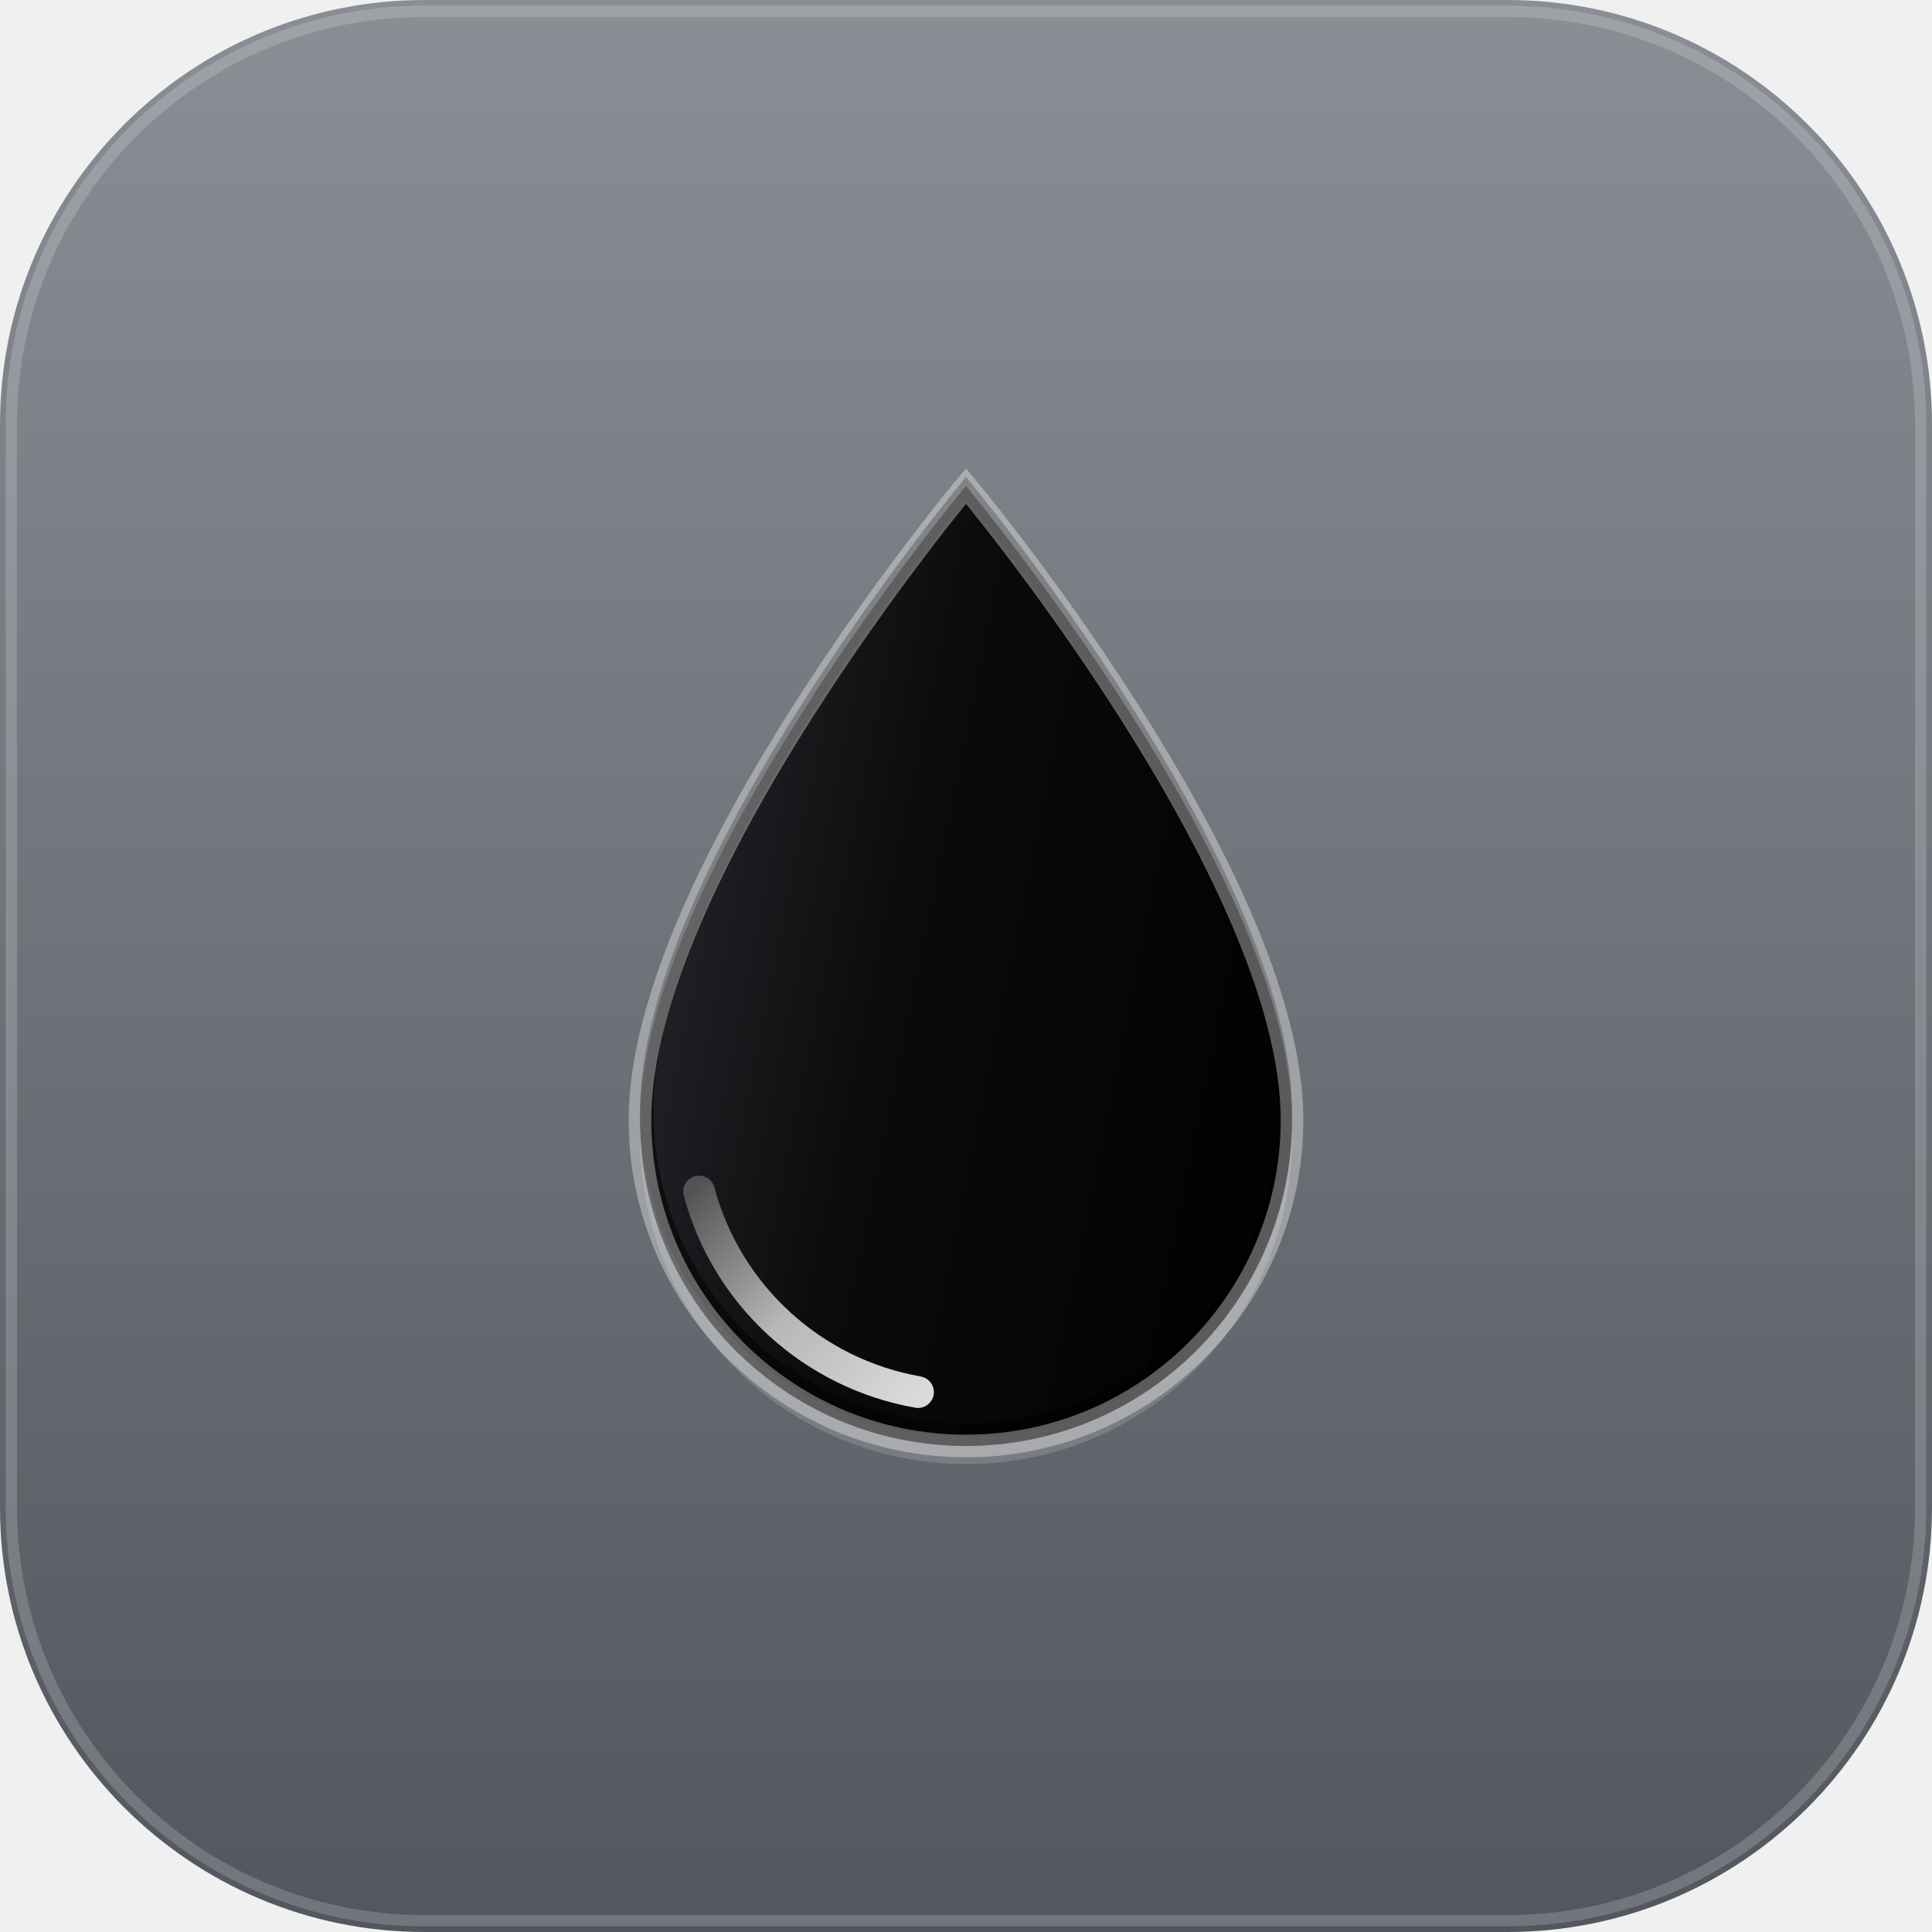
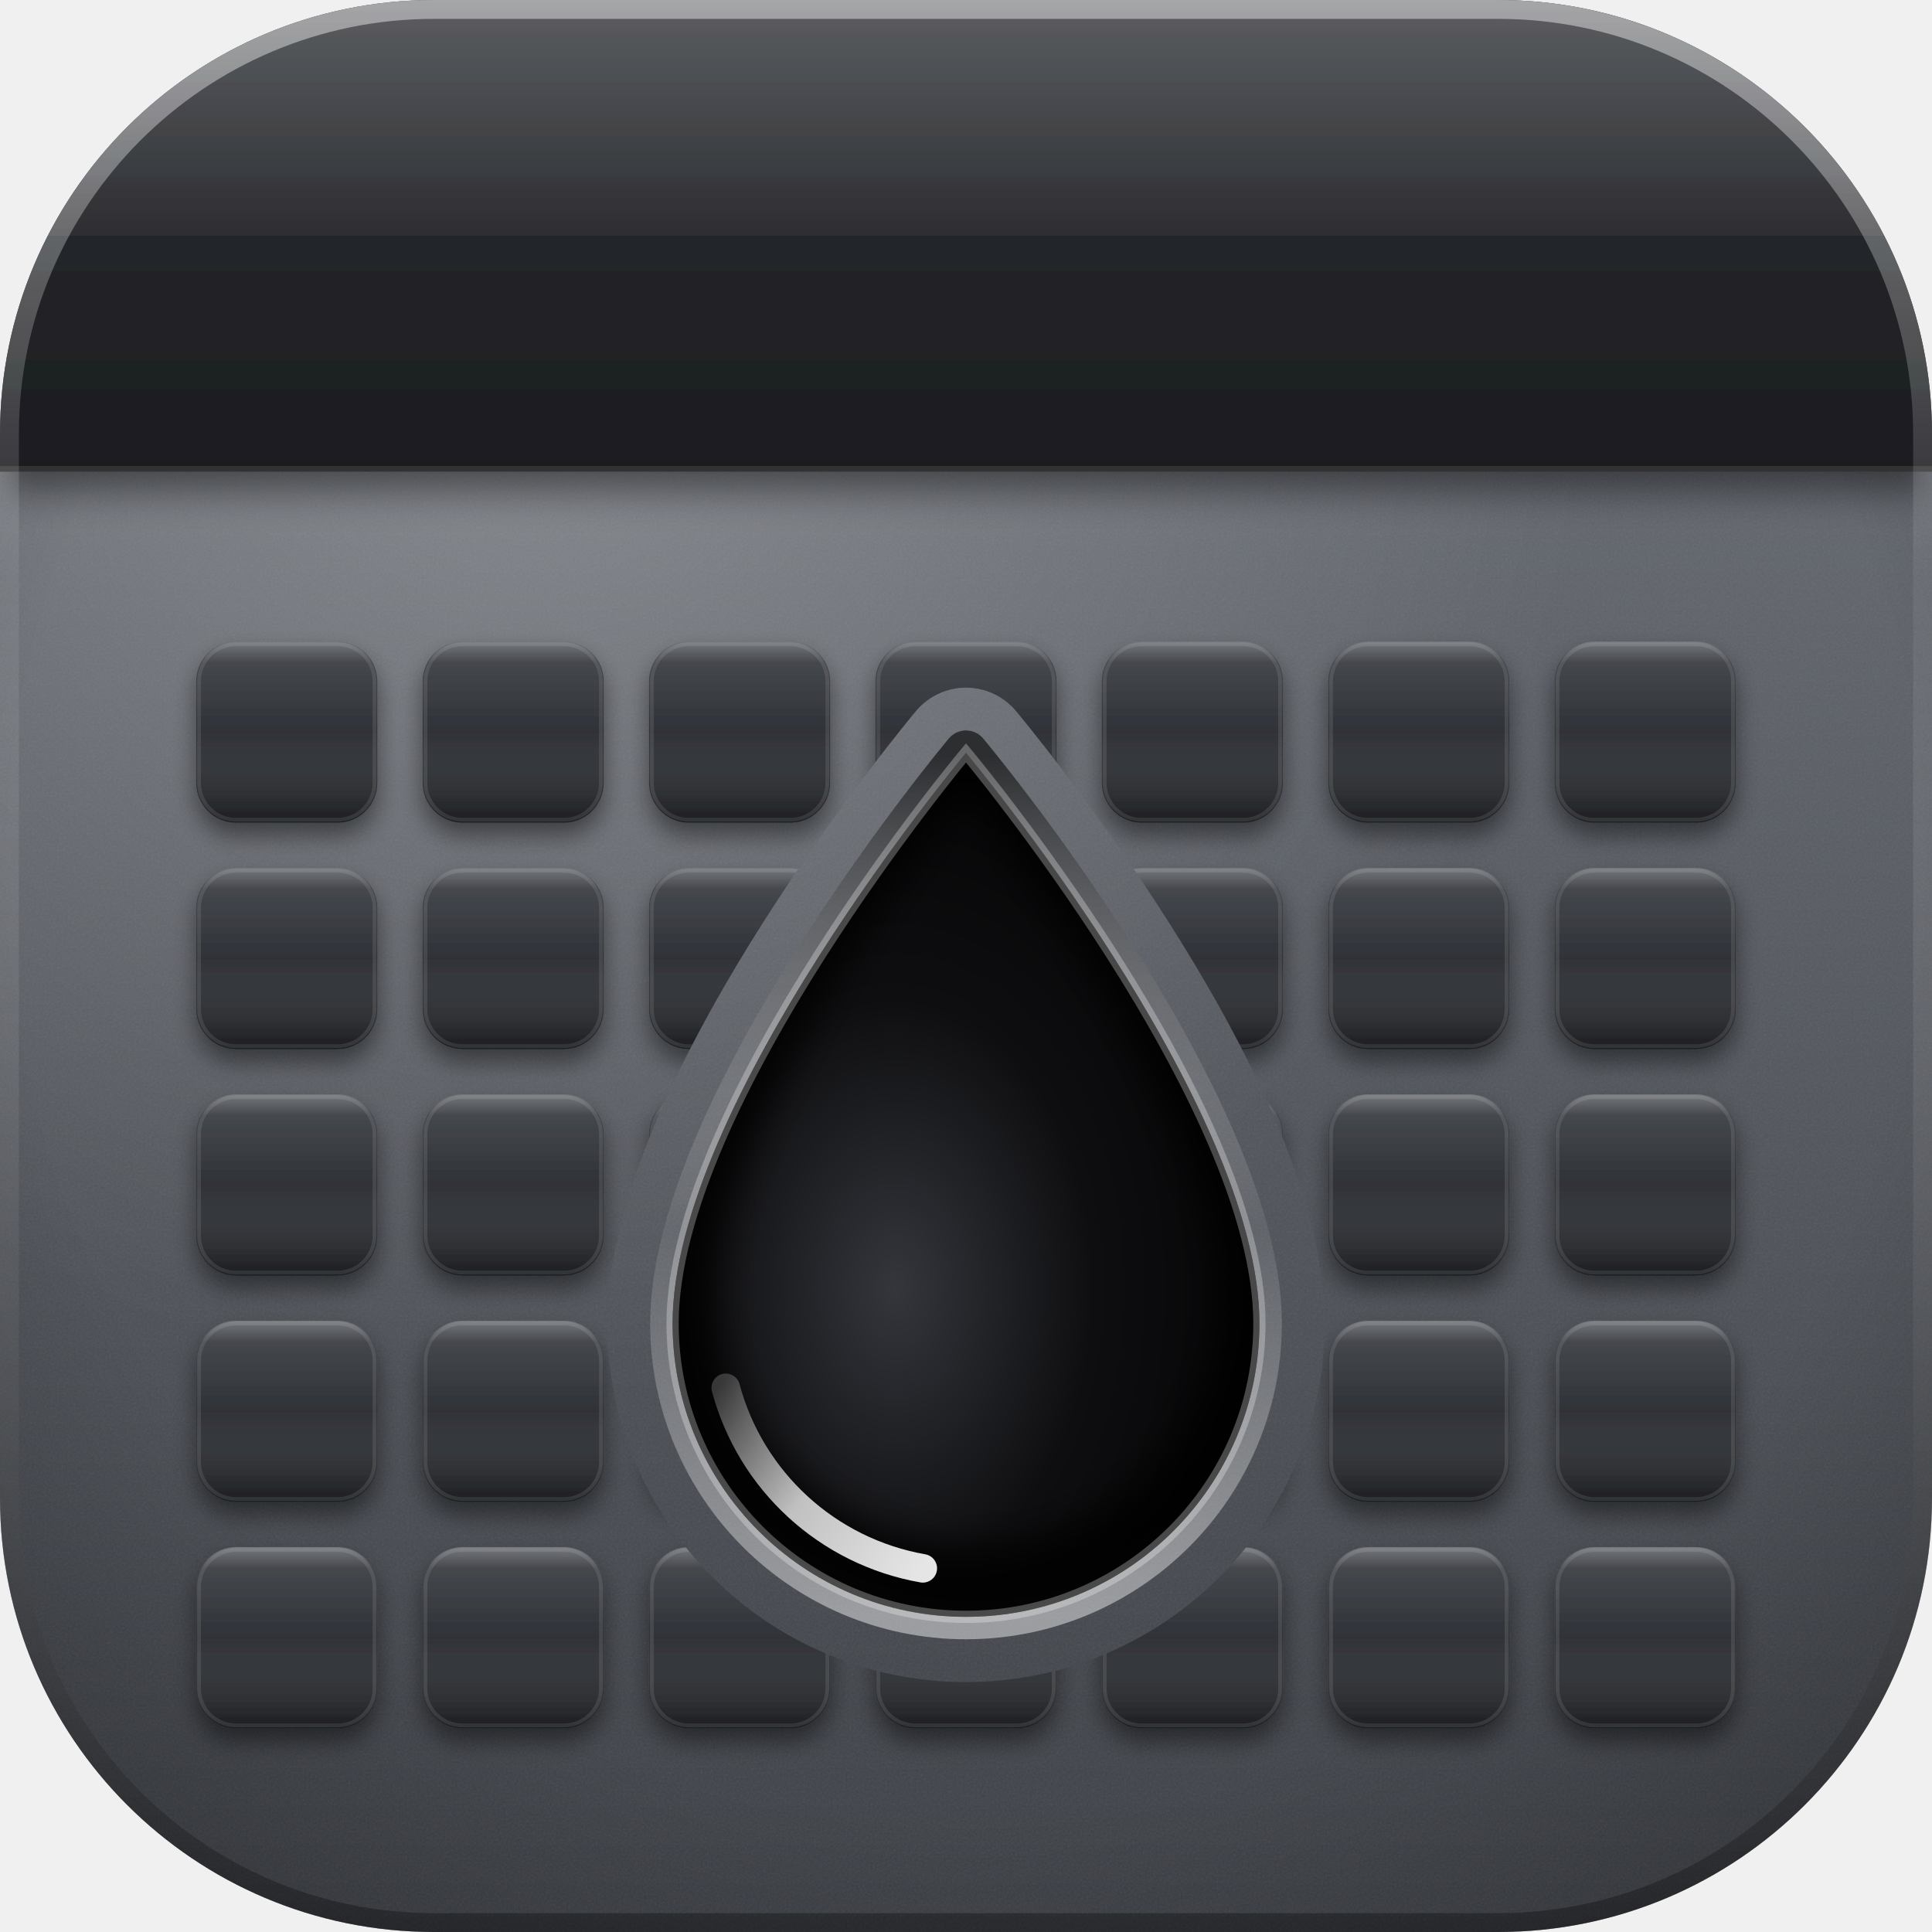
<svg xmlns="http://www.w3.org/2000/svg" viewBox="0 0 1024 1024">
  <defs>
    <linearGradient id="mit" x1="0" y1="0" x2="0" y2="1">
-       <stop offset="0" stop-color="#8A8E95" />
-       <stop offset="1" stop-color="#52565D" />
-     </linearGradient>
-     <linearGradient id="mid" x1="0" y1="0" x2="1" y2="0.3">
-       <stop offset="0" stop-color="#2A2C31" />
-       <stop offset=".5" stop-color="#0B0B0C" />
-       <stop offset="1" stop-color="#030304" />
-     </linearGradient>
-     <linearGradient id="mih" gradientUnits="userSpaceOnUse" x1="492" y1="700" x2="392" y2="610">
-       <stop offset="0" stop-color="#fff" stop-opacity=".85" />
-       <stop offset=".5" stop-color="#fff" stop-opacity=".7" />
-       <stop offset="1" stop-color="#fff" stop-opacity=".25" />
-     </linearGradient>
-     <clipPath id="mic">
+       <stop offset="0" stop-color="#6F737B" />
+       <stop offset="1" stop-color="#3C3F45" />
+     </linearGradient>
+     <radialGradient id="milt" cx=".28" cy=".18" r=".9">
+       <stop offset="0" stop-color="#fff" stop-opacity=".22" />
+       <stop offset=".6" stop-color="#fff" stop-opacity="0" />
+     </radialGradient>
+     <radialGradient id="mivg" cx=".5" cy=".45" r=".75">
+       <stop offset=".65" stop-color="#000" stop-opacity="0" />
+       <stop offset="1" stop-color="#000" stop-opacity=".28" />
+     </radialGradient>
+     <linearGradient id="mih" x1="0" y1="0" x2="0" y2="1">
+       <stop offset="0" stop-color="#2E3035" />
+       <stop offset="1" stop-color="#1B1C1F" />
+     </linearGradient>
+     <linearGradient id="mihg" x1="0" y1="0" x2="0" y2="1">
+       <stop offset="0" stop-color="#fff" stop-opacity=".22" />
+       <stop offset=".5" stop-color="#fff" stop-opacity=".04" />
+       <stop offset=".5" stop-color="#fff" stop-opacity="0" />
+     </linearGradient>
+     <linearGradient id="mic" x1="0" y1="0" x2="0" y2="1">
+       <stop offset="0" stop-color="#3B3E44" />
+       <stop offset="1" stop-color="#24262A" />
+     </linearGradient>
+     <linearGradient id="mica" x1="0" y1="0" x2="0" y2="1">
+       <stop offset="0" stop-color="#7FAAD0" />
+       <stop offset="1" stop-color="#3F6E96" />
+     </linearGradient>
+     <linearGradient id="micb" x1="0" y1="0" x2="0" y2="1">
+       <stop offset="0" stop-color="#fff" stop-opacity=".30" />
+       <stop offset=".12" stop-color="#fff" stop-opacity=".06" />
+       <stop offset=".5" stop-color="#fff" stop-opacity="0" />
+       <stop offset="1" stop-color="#000" stop-opacity=".25" />
+     </linearGradient>
+     <linearGradient id="mirim" x1="0" y1="0" x2="0" y2="1">
+       <stop offset="0" stop-color="#fff" stop-opacity=".45" />
+       <stop offset=".3" stop-color="#fff" stop-opacity=".06" />
+       <stop offset="1" stop-color="#000" stop-opacity=".35" />
+     </linearGradient>
+     <filter id="mish" x="-10%" y="-10%" width="120%" height="130%">
+       <feDropShadow dx="0" dy="7" stdDeviation="6" flood-color="#000" flood-opacity=".45" />
+     </filter>
+     <filter id="mihs" x="-5%" y="-20%" width="110%" height="160%">
+       <feDropShadow dx="0" dy="10" stdDeviation="10" flood-color="#000" flood-opacity=".45" />
+     </filter>
+     <filter id="mics" x="-15%" y="-15%" width="130%" height="140%">
+       <feDropShadow dx="0" dy="22" stdDeviation="24" flood-color="#000" flood-opacity=".55" />
+     </filter>
+     <filter id="miin" x="-20%" y="-20%" width="140%" height="140%">
+       <feGaussianBlur stdDeviation="9" />
+     </filter>
+     <radialGradient id="mid" cx=".38" cy=".62" r=".75">
+       <stop offset="0" stop-color="#34363C" />
+       <stop offset=".45" stop-color="#0E0E10" />
+       <stop offset="1" stop-color="#020203" />
+     </radialGradient>
+     <linearGradient id="mihl" gradientUnits="userSpaceOnUse" x1="492" y1="700" x2="392" y2="610">
+       <stop offset="0" stop-color="#fff" stop-opacity=".9" />
+       <stop offset=".5" stop-color="#fff" stop-opacity=".75" />
+       <stop offset="1" stop-color="#fff" stop-opacity=".2" />
+     </linearGradient>
+     <linearGradient id="midr" x1="0" y1="0" x2="0" y2="1">
+       <stop offset="0" stop-color="#000" stop-opacity=".6" />
+       <stop offset=".55" stop-color="#fff" stop-opacity=".08" />
+       <stop offset="1" stop-color="#fff" stop-opacity=".45" />
+     </linearGradient>
+     <clipPath id="midc">
      <path d="M512 300 C512 300 368 472 368 580 A144 144 0 0 0 656 580 C656 472 512 300 512 300 Z" />
    </clipPath>
+     <filter id="mitx" x="0" y="0" width="100%" height="100%">
+       <feTurbulence type="fractalNoise" baseFrequency=".9" numOctaves="2" stitchTiles="stitch" />
+       <feColorMatrix type="saturate" values="0" />
+       <feComponentTransfer>
+         <feFuncA type="table" tableValues="0 .10" />
+       </feComponentTransfer>
+     </filter>
+     <mask id="mik" maskUnits="userSpaceOnUse" x="0" y="0" width="1024" height="1024">
+       <rect width="1024" height="1024" fill="#fff" />
+       <g transform="translate(512 628.0) scale(1.08) translate(-512 -512)">
+         <path d="M512 300 C512 300 368 472 368 580 A144 144 0 0 0 656 580 C656 472 512 300 512 300 Z" fill="#000" stroke="#000" stroke-width="64" stroke-linejoin="round" />
+       </g>
+     </mask>
+     <clipPath id="mim">
+       <rect width="1024" height="1024" rx="230" />
+     </clipPath>
  </defs>
-   <rect width="1024" height="1024" rx="225" fill="url(#mit)" />
-   <rect x="6" y="6" width="1012" height="1012" rx="219" fill="none" stroke="#fff" stroke-opacity=".18" stroke-width="6" />
-   <g transform="translate(512 512) scale(1.2) translate(-512 -512)">
-     <path d="M512 300 C512 300 368 472 368 580 A144 144 0 0 0 656 580 C656 472 512 300 512 300 Z" fill="#fff" fill-opacity=".16" transform="translate(0 8)" />
-     <path d="M512 300 C512 300 368 472 368 580 A144 144 0 0 0 656 580 C656 472 512 300 512 300 Z" fill="url(#mid)" />
-     <path d="M512 300 C512 300 368 472 368 580 A144 144 0 0 0 656 580 C656 472 512 300 512 300 Z" fill="none" stroke="#000" stroke-opacity=".5" stroke-width="12" transform="translate(0 -4)" clip-path="url(#mic)" />
-     <path d="M512 300 C512 300 368 472 368 580 A144 144 0 0 0 656 580 C656 472 512 300 512 300 Z" fill="none" stroke="#fff" stroke-opacity=".35" stroke-width="10" />
-     <path d="M490.8 700.2 A122 122 0 0 1 394.1 611.6" fill="none" stroke="url(#mih)" stroke-width="14" stroke-linecap="round" />
+   <g clip-path="url(#mim)">
+     <rect width="1024" height="1024" fill="url(#mit)" />
+     <rect width="1024" height="1024" filter="url(#mitx)" />
+     <rect width="1024" height="1024" fill="url(#milt)" />
+     <rect width="1024" height="1024" fill="url(#mivg)" />
+     <g filter="url(#mihs)">
+       <rect width="1024" height="250" fill="url(#mih)" />
+     </g>
+     <rect width="1024" height="250" fill="url(#mihg)" />
+     <rect y="247" width="1024" height="3" fill="#fff" fill-opacity=".10" />
+     <g mask="url(#mik)">
+       <g filter="url(#mish)">
+         <rect x="104.0" y="340.0" width="96.0" height="96.0" rx="21.1" fill="url(#mic)" />
+         <rect x="104.0" y="340.0" width="96.0" height="96.0" rx="21.1" fill="url(#micb)" />
+         <rect x="105.5" y="341.5" width="93.0" height="93.0" rx="19.6" fill="none" stroke="#fff" stroke-opacity=".10" stroke-width="2" />
+         <rect x="224.0" y="340.0" width="96.0" height="96.0" rx="21.1" fill="url(#mic)" />
+         <rect x="224.0" y="340.0" width="96.0" height="96.0" rx="21.1" fill="url(#micb)" />
+         <rect x="225.5" y="341.5" width="93.0" height="93.0" rx="19.6" fill="none" stroke="#fff" stroke-opacity=".10" stroke-width="2" />
+         <rect x="344.0" y="340.0" width="96.0" height="96.0" rx="21.1" fill="url(#mic)" />
+         <rect x="344.0" y="340.0" width="96.0" height="96.0" rx="21.1" fill="url(#micb)" />
+         <rect x="345.5" y="341.5" width="93.0" height="93.0" rx="19.6" fill="none" stroke="#fff" stroke-opacity=".10" stroke-width="2" />
+         <rect x="464.0" y="340.0" width="96.0" height="96.0" rx="21.1" fill="url(#mic)" />
+         <rect x="464.0" y="340.0" width="96.0" height="96.0" rx="21.1" fill="url(#micb)" />
+         <rect x="465.5" y="341.5" width="93.0" height="93.0" rx="19.6" fill="none" stroke="#fff" stroke-opacity=".10" stroke-width="2" />
+         <rect x="584.0" y="340.0" width="96.0" height="96.0" rx="21.1" fill="url(#mic)" />
+         <rect x="584.0" y="340.0" width="96.0" height="96.0" rx="21.1" fill="url(#micb)" />
+         <rect x="585.5" y="341.5" width="93.0" height="93.0" rx="19.6" fill="none" stroke="#fff" stroke-opacity=".10" stroke-width="2" />
+         <rect x="704.0" y="340.0" width="96.0" height="96.0" rx="21.1" fill="url(#mic)" />
+         <rect x="704.0" y="340.0" width="96.0" height="96.0" rx="21.1" fill="url(#micb)" />
+         <rect x="705.5" y="341.5" width="93.0" height="93.0" rx="19.6" fill="none" stroke="#fff" stroke-opacity=".10" stroke-width="2" />
+         <rect x="824.0" y="340.0" width="96.0" height="96.0" rx="21.1" fill="url(#mic)" />
+         <rect x="824.0" y="340.0" width="96.0" height="96.0" rx="21.1" fill="url(#micb)" />
+         <rect x="825.5" y="341.5" width="93.0" height="93.0" rx="19.6" fill="none" stroke="#fff" stroke-opacity=".10" stroke-width="2" />
+         <rect x="104.0" y="460.0" width="96.0" height="96.0" rx="21.1" fill="url(#mic)" />
+         <rect x="104.0" y="460.0" width="96.0" height="96.0" rx="21.1" fill="url(#micb)" />
+         <rect x="105.5" y="461.5" width="93.0" height="93.0" rx="19.6" fill="none" stroke="#fff" stroke-opacity=".10" stroke-width="2" />
+         <rect x="224.0" y="460.0" width="96.0" height="96.0" rx="21.1" fill="url(#mic)" />
+         <rect x="224.0" y="460.0" width="96.0" height="96.0" rx="21.1" fill="url(#micb)" />
+         <rect x="225.5" y="461.5" width="93.0" height="93.0" rx="19.6" fill="none" stroke="#fff" stroke-opacity=".10" stroke-width="2" />
+         <rect x="344.0" y="460.0" width="96.0" height="96.0" rx="21.1" fill="url(#mic)" />
+         <rect x="344.0" y="460.0" width="96.0" height="96.0" rx="21.1" fill="url(#micb)" />
+         <rect x="345.5" y="461.5" width="93.0" height="93.0" rx="19.6" fill="none" stroke="#fff" stroke-opacity=".10" stroke-width="2" />
+         <rect x="464.0" y="460.0" width="96.0" height="96.0" rx="21.1" fill="url(#mic)" />
+         <rect x="464.0" y="460.0" width="96.0" height="96.0" rx="21.1" fill="url(#micb)" />
+         <rect x="465.5" y="461.5" width="93.0" height="93.0" rx="19.6" fill="none" stroke="#fff" stroke-opacity=".10" stroke-width="2" />
+         <rect x="584.0" y="460.0" width="96.0" height="96.0" rx="21.1" fill="url(#mic)" />
+         <rect x="584.0" y="460.0" width="96.0" height="96.0" rx="21.1" fill="url(#micb)" />
+         <rect x="585.5" y="461.5" width="93.0" height="93.0" rx="19.6" fill="none" stroke="#fff" stroke-opacity=".10" stroke-width="2" />
+         <rect x="704.0" y="460.0" width="96.0" height="96.0" rx="21.1" fill="url(#mic)" />
+         <rect x="704.0" y="460.0" width="96.0" height="96.0" rx="21.1" fill="url(#micb)" />
+         <rect x="705.5" y="461.5" width="93.0" height="93.0" rx="19.6" fill="none" stroke="#fff" stroke-opacity=".10" stroke-width="2" />
+         <rect x="824.0" y="460.0" width="96.0" height="96.0" rx="21.1" fill="url(#mic)" />
+         <rect x="824.0" y="460.0" width="96.0" height="96.0" rx="21.1" fill="url(#micb)" />
+         <rect x="825.5" y="461.5" width="93.0" height="93.0" rx="19.6" fill="none" stroke="#fff" stroke-opacity=".10" stroke-width="2" />
+         <rect x="104.0" y="580.0" width="96.0" height="96.0" rx="21.1" fill="url(#mic)" />
+         <rect x="104.0" y="580.0" width="96.0" height="96.0" rx="21.1" fill="url(#micb)" />
+         <rect x="105.5" y="581.5" width="93.0" height="93.0" rx="19.6" fill="none" stroke="#fff" stroke-opacity=".10" stroke-width="2" />
+         <rect x="224.0" y="580.0" width="96.0" height="96.0" rx="21.1" fill="url(#mic)" />
+         <rect x="224.0" y="580.0" width="96.0" height="96.0" rx="21.1" fill="url(#micb)" />
+         <rect x="225.5" y="581.5" width="93.0" height="93.0" rx="19.6" fill="none" stroke="#fff" stroke-opacity=".10" stroke-width="2" />
+         <rect x="344.0" y="580.0" width="96.0" height="96.0" rx="21.1" fill="url(#mic)" />
+         <rect x="344.0" y="580.0" width="96.0" height="96.0" rx="21.1" fill="url(#micb)" />
+         <rect x="345.5" y="581.5" width="93.0" height="93.0" rx="19.6" fill="none" stroke="#fff" stroke-opacity=".10" stroke-width="2" />
+         <rect x="464.0" y="580.0" width="96.0" height="96.0" rx="21.1" fill="url(#mic)" />
+         <rect x="464.0" y="580.0" width="96.0" height="96.0" rx="21.1" fill="url(#micb)" />
+         <rect x="465.5" y="581.5" width="93.0" height="93.0" rx="19.6" fill="none" stroke="#fff" stroke-opacity=".10" stroke-width="2" />
+         <rect x="584.0" y="580.0" width="96.0" height="96.0" rx="21.1" fill="url(#mic)" />
+         <rect x="584.0" y="580.0" width="96.0" height="96.0" rx="21.1" fill="url(#micb)" />
+         <rect x="585.5" y="581.5" width="93.0" height="93.0" rx="19.6" fill="none" stroke="#fff" stroke-opacity=".10" stroke-width="2" />
+         <rect x="704.0" y="580.0" width="96.0" height="96.0" rx="21.1" fill="url(#mic)" />
+         <rect x="704.0" y="580.0" width="96.0" height="96.0" rx="21.1" fill="url(#micb)" />
+         <rect x="705.5" y="581.5" width="93.0" height="93.0" rx="19.6" fill="none" stroke="#fff" stroke-opacity=".10" stroke-width="2" />
+         <rect x="824.0" y="580.0" width="96.0" height="96.0" rx="21.1" fill="url(#mic)" />
+         <rect x="824.0" y="580.0" width="96.0" height="96.0" rx="21.1" fill="url(#micb)" />
+         <rect x="825.5" y="581.5" width="93.0" height="93.0" rx="19.6" fill="none" stroke="#fff" stroke-opacity=".10" stroke-width="2" />
+         <rect x="104.0" y="700.0" width="96.0" height="96.0" rx="21.1" fill="url(#mic)" />
+         <rect x="104.0" y="700.0" width="96.0" height="96.0" rx="21.1" fill="url(#micb)" />
+         <rect x="105.5" y="701.5" width="93.0" height="93.0" rx="19.6" fill="none" stroke="#fff" stroke-opacity=".10" stroke-width="2" />
+         <rect x="224.0" y="700.0" width="96.0" height="96.0" rx="21.1" fill="url(#mic)" />
+         <rect x="224.0" y="700.0" width="96.0" height="96.0" rx="21.1" fill="url(#micb)" />
+         <rect x="225.5" y="701.5" width="93.0" height="93.0" rx="19.6" fill="none" stroke="#fff" stroke-opacity=".10" stroke-width="2" />
+         <rect x="344.0" y="700.0" width="96.0" height="96.0" rx="21.1" fill="url(#mic)" />
+         <rect x="344.0" y="700.0" width="96.0" height="96.0" rx="21.1" fill="url(#micb)" />
+         <rect x="345.5" y="701.5" width="93.0" height="93.0" rx="19.6" fill="none" stroke="#fff" stroke-opacity=".10" stroke-width="2" />
+         <rect x="464.0" y="700.0" width="96.0" height="96.0" rx="21.1" fill="url(#mic)" />
+         <rect x="464.0" y="700.0" width="96.0" height="96.0" rx="21.1" fill="url(#micb)" />
+         <rect x="465.5" y="701.5" width="93.0" height="93.0" rx="19.6" fill="none" stroke="#fff" stroke-opacity=".10" stroke-width="2" />
+         <rect x="584.0" y="700.0" width="96.0" height="96.0" rx="21.1" fill="url(#mic)" />
+         <rect x="584.0" y="700.0" width="96.0" height="96.0" rx="21.1" fill="url(#micb)" />
+         <rect x="585.5" y="701.5" width="93.0" height="93.0" rx="19.6" fill="none" stroke="#fff" stroke-opacity=".10" stroke-width="2" />
+         <rect x="704.0" y="700.0" width="96.0" height="96.0" rx="21.1" fill="url(#mic)" />
+         <rect x="704.0" y="700.0" width="96.0" height="96.0" rx="21.1" fill="url(#micb)" />
+         <rect x="705.5" y="701.5" width="93.0" height="93.0" rx="19.6" fill="none" stroke="#fff" stroke-opacity=".10" stroke-width="2" />
+         <rect x="824.0" y="700.0" width="96.0" height="96.0" rx="21.1" fill="url(#mic)" />
+         <rect x="824.0" y="700.0" width="96.0" height="96.0" rx="21.1" fill="url(#micb)" />
+         <rect x="825.5" y="701.5" width="93.0" height="93.0" rx="19.6" fill="none" stroke="#fff" stroke-opacity=".10" stroke-width="2" />
+         <rect x="104.0" y="820.0" width="96.0" height="96.0" rx="21.1" fill="url(#mic)" />
+         <rect x="104.0" y="820.0" width="96.0" height="96.0" rx="21.1" fill="url(#micb)" />
+         <rect x="105.5" y="821.5" width="93.0" height="93.0" rx="19.6" fill="none" stroke="#fff" stroke-opacity=".10" stroke-width="2" />
+         <rect x="224.0" y="820.0" width="96.0" height="96.0" rx="21.1" fill="url(#mic)" />
+         <rect x="224.0" y="820.0" width="96.0" height="96.0" rx="21.1" fill="url(#micb)" />
+         <rect x="225.5" y="821.5" width="93.0" height="93.0" rx="19.6" fill="none" stroke="#fff" stroke-opacity=".10" stroke-width="2" />
+         <rect x="344.0" y="820.0" width="96.0" height="96.0" rx="21.1" fill="url(#mic)" />
+         <rect x="344.0" y="820.0" width="96.0" height="96.0" rx="21.1" fill="url(#micb)" />
+         <rect x="345.5" y="821.5" width="93.0" height="93.0" rx="19.6" fill="none" stroke="#fff" stroke-opacity=".10" stroke-width="2" />
+         <rect x="464.0" y="820.0" width="96.0" height="96.0" rx="21.1" fill="url(#mic)" />
+         <rect x="464.0" y="820.0" width="96.0" height="96.0" rx="21.1" fill="url(#micb)" />
+         <rect x="465.5" y="821.5" width="93.0" height="93.0" rx="19.6" fill="none" stroke="#fff" stroke-opacity=".10" stroke-width="2" />
+         <rect x="584.0" y="820.0" width="96.0" height="96.0" rx="21.1" fill="url(#mic)" />
+         <rect x="584.0" y="820.0" width="96.0" height="96.0" rx="21.1" fill="url(#micb)" />
+         <rect x="585.5" y="821.5" width="93.0" height="93.0" rx="19.6" fill="none" stroke="#fff" stroke-opacity=".10" stroke-width="2" />
+         <rect x="704.0" y="820.0" width="96.0" height="96.0" rx="21.1" fill="url(#mic)" />
+         <rect x="704.0" y="820.0" width="96.0" height="96.0" rx="21.1" fill="url(#micb)" />
+         <rect x="705.5" y="821.5" width="93.0" height="93.0" rx="19.6" fill="none" stroke="#fff" stroke-opacity=".10" stroke-width="2" />
+         <rect x="824.0" y="820.0" width="96.0" height="96.0" rx="21.1" fill="url(#mic)" />
+         <rect x="824.0" y="820.0" width="96.0" height="96.0" rx="21.1" fill="url(#micb)" />
+         <rect x="825.5" y="821.5" width="93.0" height="93.0" rx="19.6" fill="none" stroke="#fff" stroke-opacity=".10" stroke-width="2" />
+       </g>
+     </g>
+     <g transform="translate(512 628.0) scale(1.08) translate(-512 -512)">
+       <path d="M512 300 C512 300 368 472 368 580 A144 144 0 0 0 656 580 C656 472 512 300 512 300 Z" fill="none" stroke="url(#midr)" stroke-width="22" stroke-linejoin="round" />
+       <path d="M512 300 C512 300 368 472 368 580 A144 144 0 0 0 656 580 C656 472 512 300 512 300 Z" fill="url(#mid)" />
+       <g clip-path="url(#midc)">
+         <path d="M512 300 C512 300 368 472 368 580 A144 144 0 0 0 656 580 C656 472 512 300 512 300 Z" fill="none" stroke="#000" stroke-opacity=".85" stroke-width="40" transform="translate(0 -14)" filter="url(#miin)" />
+       </g>
+       <path d="M512 300 C512 300 368 472 368 580 A144 144 0 0 0 656 580 C656 472 512 300 512 300 Z" fill="none" stroke="#fff" stroke-opacity=".28" stroke-width="6" />
+       <path d="M490.8 700.2 A122 122 0 0 1 394.1 611.6" fill="none" stroke="url(#mihl)" stroke-width="14" stroke-linecap="round" />
+     </g>
+     <rect x="5" y="5" width="1014" height="1014" rx="225" fill="none" stroke="url(#mirim)" stroke-width="10" />
  </g>
</svg>
